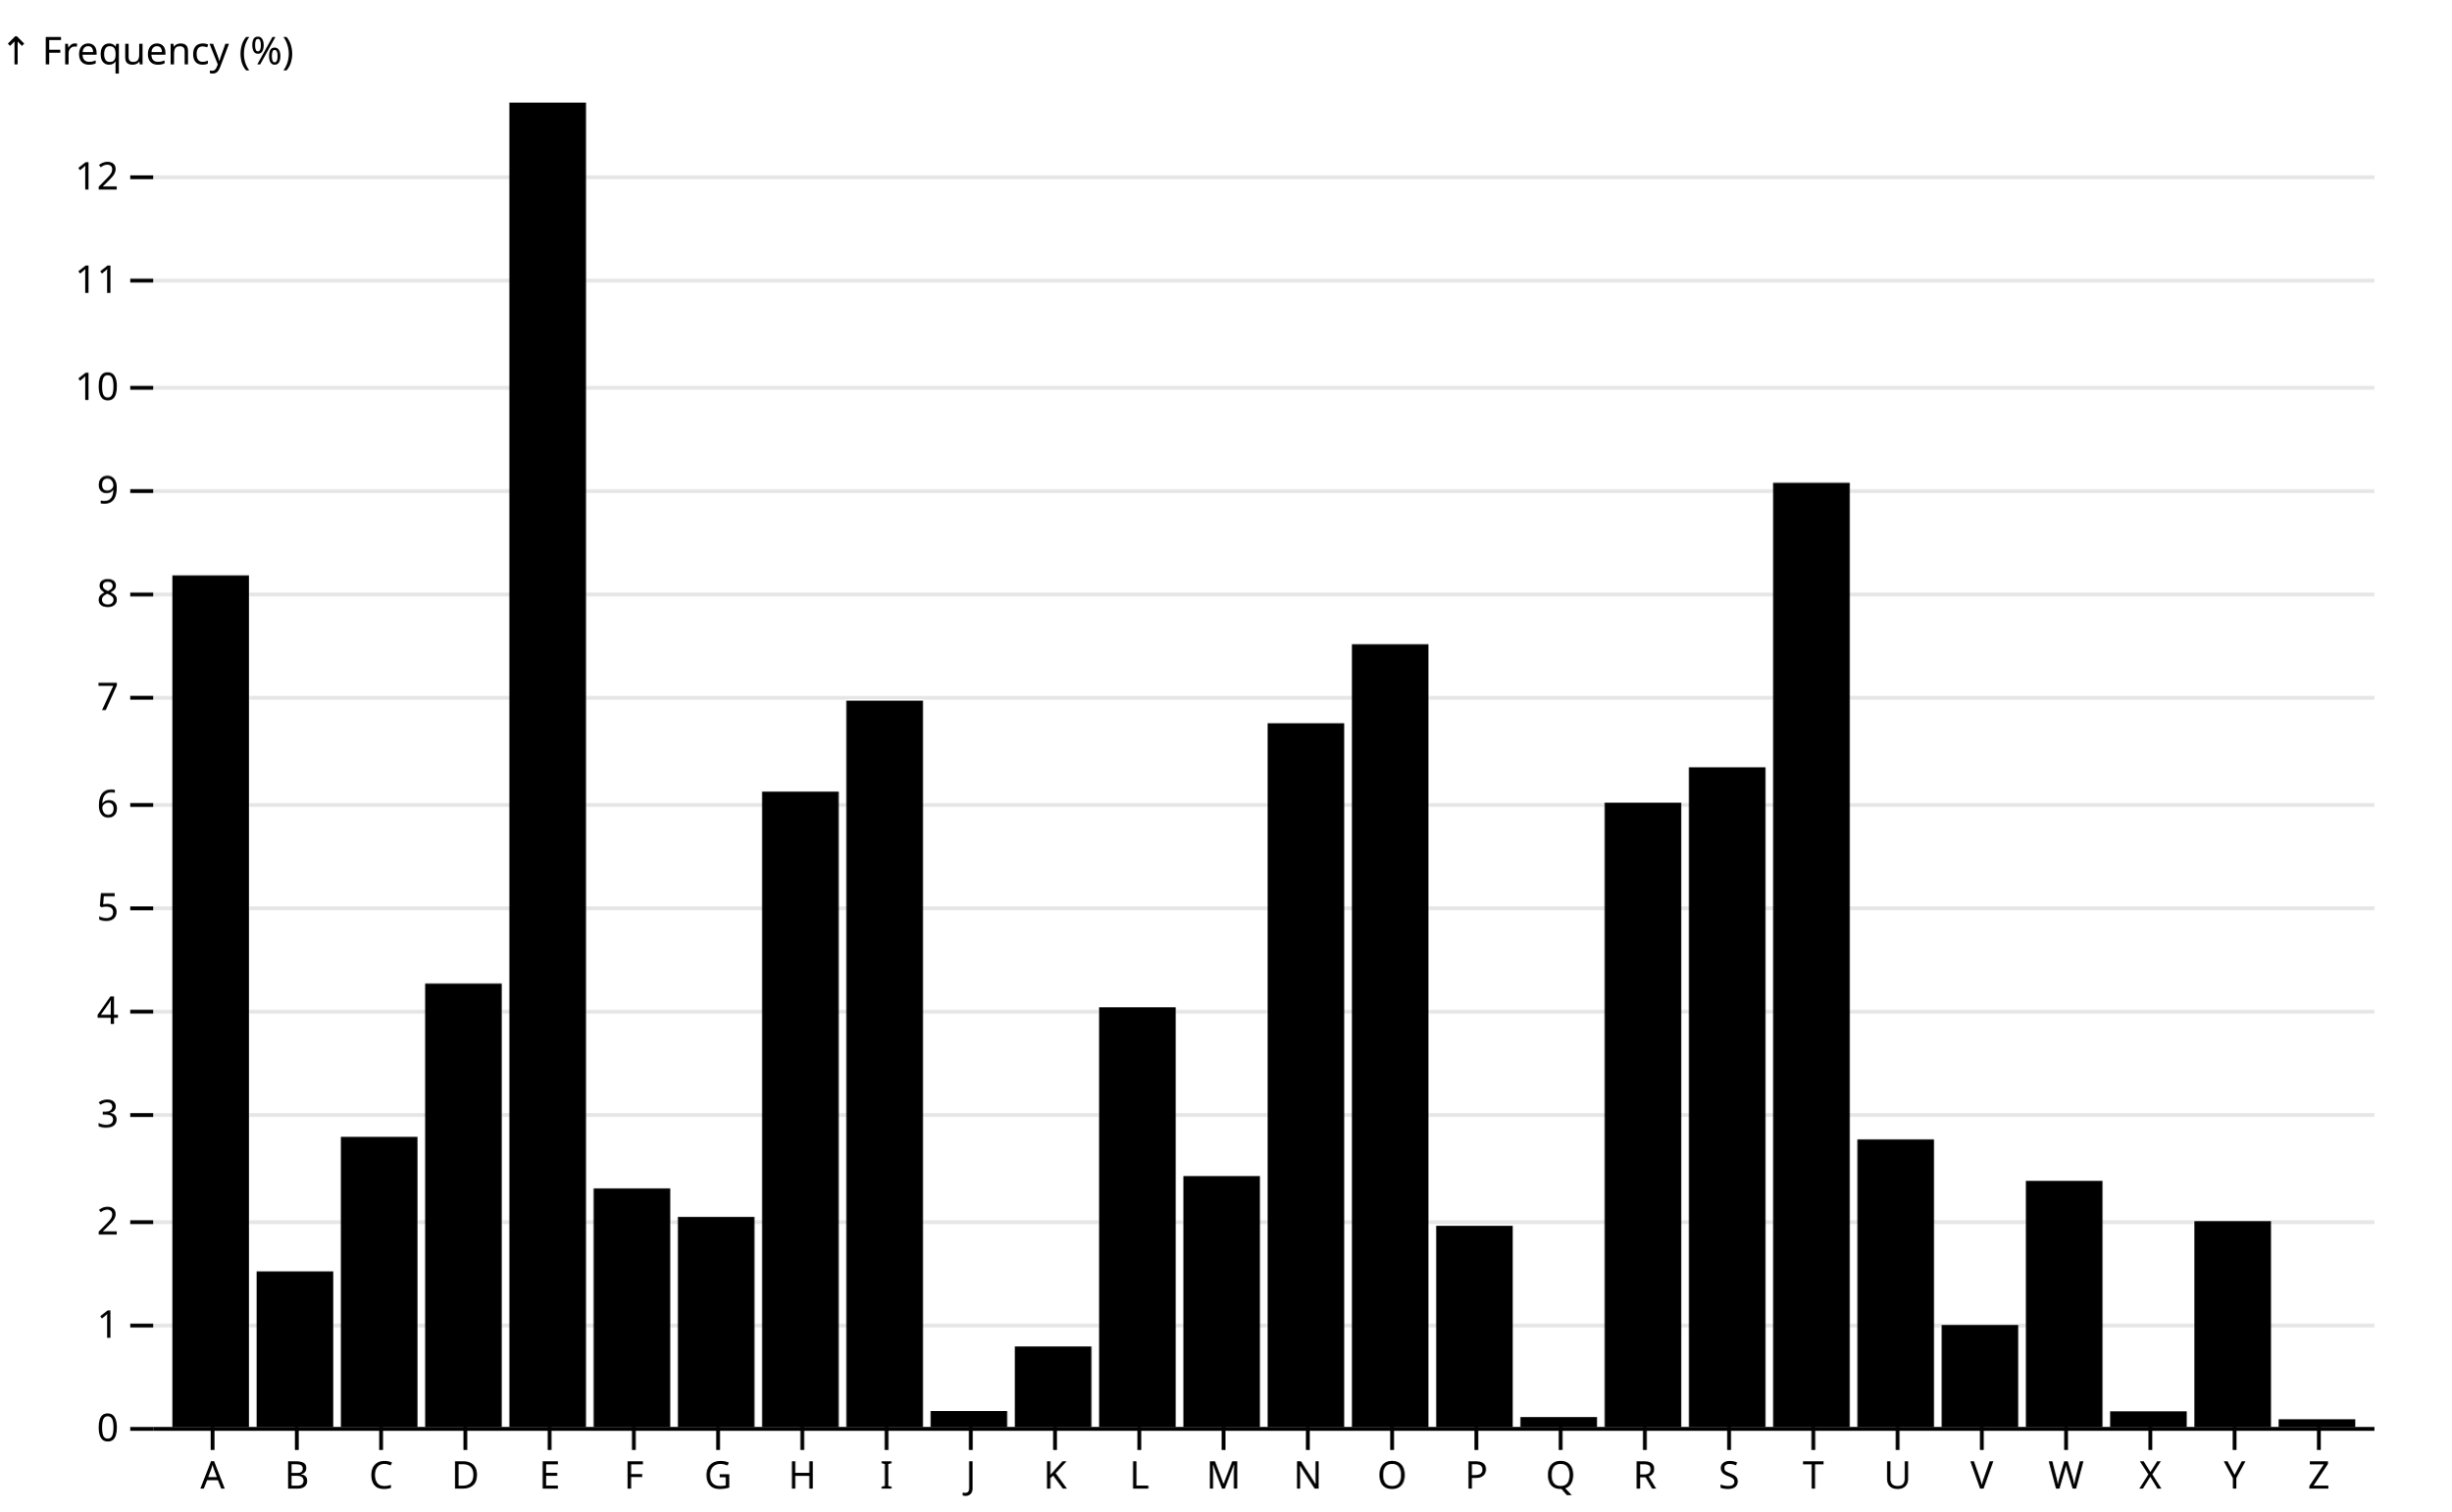
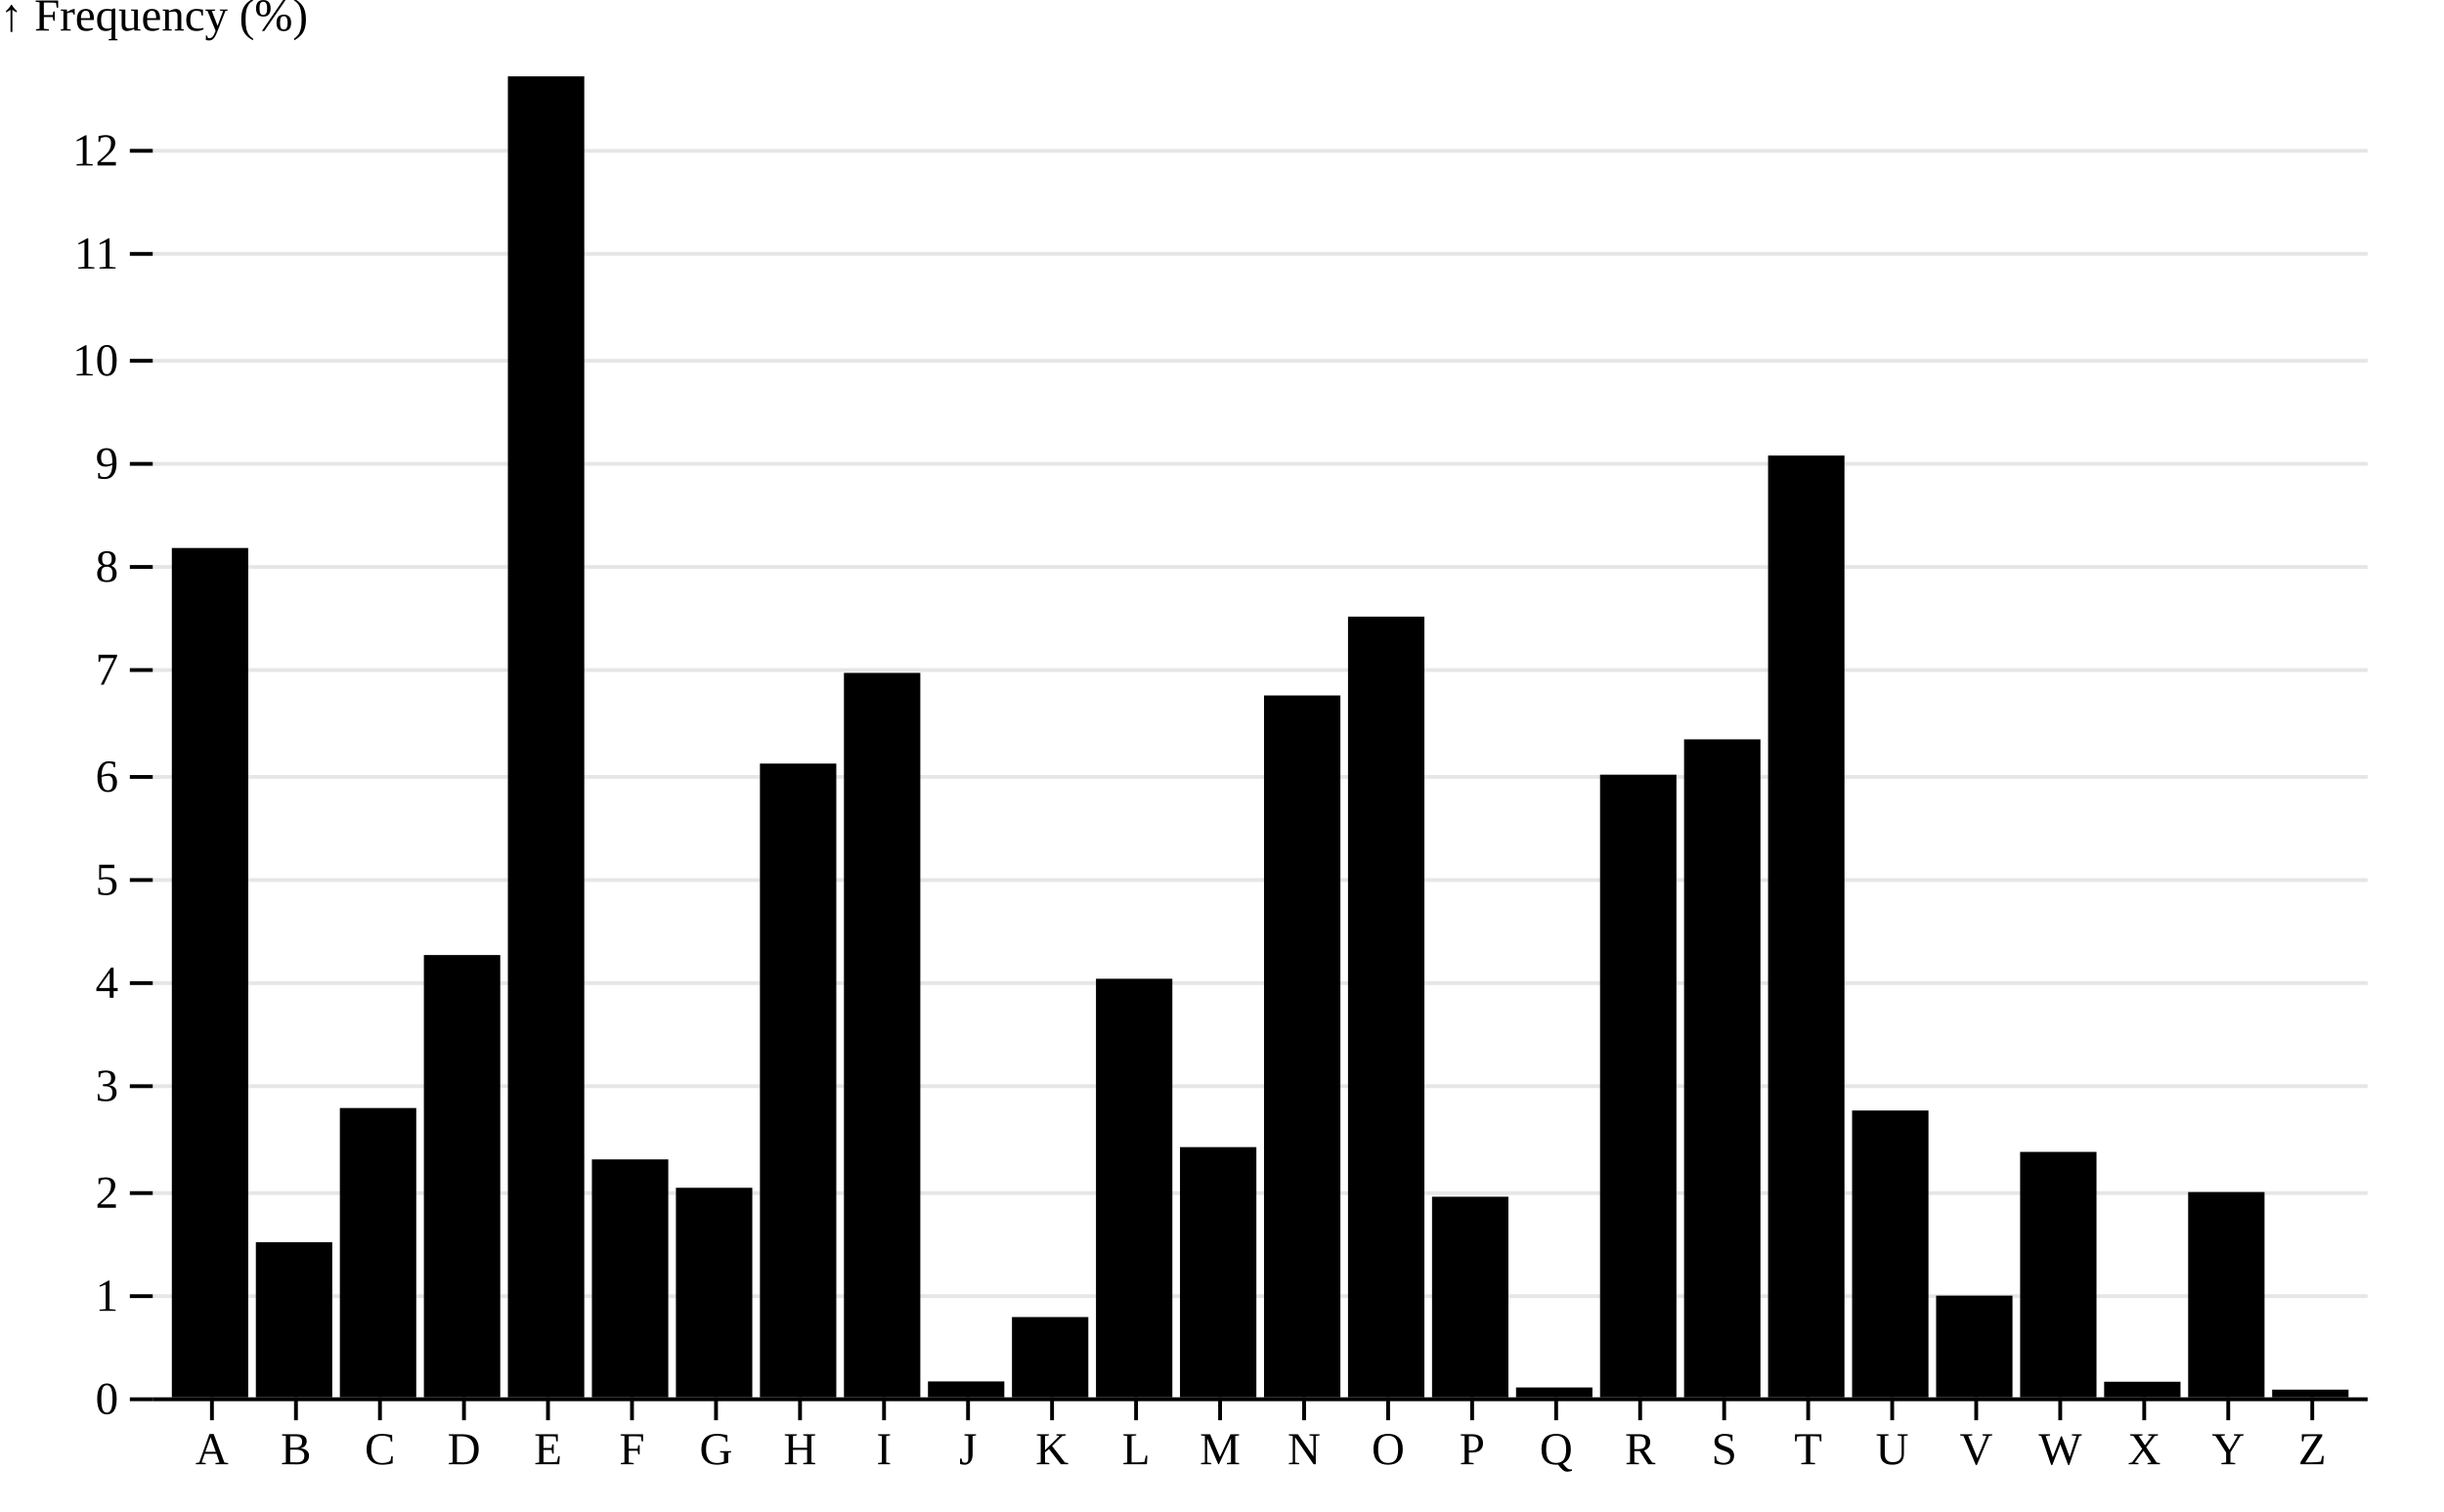
- <svg xmlns="http://www.w3.org/2000/svg" class="plot" fill="currentColor" text-anchor="middle" width="640" height="396" style="display: block; font-size: 10px; font-family: sans-serif; background: white; height: auto; max-width: 100%;">
-   <style>
-     .plot text {
-       white-space: pre;
-     }
-   </style>
+ <svg xmlns="http://www.w3.org/2000/svg" class="plot" fill="currentColor" text-anchor="middle" width="640" height="396" viewBox="0 0 640 396">
  <g transform="translate(40,0)" fill="none" text-anchor="end">
    <g class="tick" opacity="1" transform="translate(0,366.5)">
      <line stroke="currentColor" x2="-6" />
      <line stroke="currentColor" x2="580" stroke-opacity="0.1" />
      <text fill="currentColor" x="-9" dy="0.32em">0</text>
    </g>
    <g class="tick" opacity="1" transform="translate(0,339.5)">
      <line stroke="currentColor" x2="-6" />
      <line stroke="currentColor" x2="580" stroke-opacity="0.1" />
      <text fill="currentColor" x="-9" dy="0.32em">1</text>
    </g>
    <g class="tick" opacity="1" transform="translate(0,312.5)">
      <line stroke="currentColor" x2="-6" />
      <line stroke="currentColor" x2="580" stroke-opacity="0.1" />
      <text fill="currentColor" x="-9" dy="0.32em">2</text>
    </g>
    <g class="tick" opacity="1" transform="translate(0,284.5)">
      <line stroke="currentColor" x2="-6" />
      <line stroke="currentColor" x2="580" stroke-opacity="0.1" />
      <text fill="currentColor" x="-9" dy="0.32em">3</text>
    </g>
    <g class="tick" opacity="1" transform="translate(0,257.5)">
      <line stroke="currentColor" x2="-6" />
      <line stroke="currentColor" x2="580" stroke-opacity="0.1" />
      <text fill="currentColor" x="-9" dy="0.32em">4</text>
    </g>
    <g class="tick" opacity="1" transform="translate(0,230.5)">
      <line stroke="currentColor" x2="-6" />
      <line stroke="currentColor" x2="580" stroke-opacity="0.1" />
      <text fill="currentColor" x="-9" dy="0.32em">5</text>
    </g>
    <g class="tick" opacity="1" transform="translate(0,203.5)">
      <line stroke="currentColor" x2="-6" />
      <line stroke="currentColor" x2="580" stroke-opacity="0.1" />
      <text fill="currentColor" x="-9" dy="0.32em">6</text>
    </g>
    <g class="tick" opacity="1" transform="translate(0,175.5)">
      <line stroke="currentColor" x2="-6" />
      <line stroke="currentColor" x2="580" stroke-opacity="0.1" />
      <text fill="currentColor" x="-9" dy="0.32em">7</text>
    </g>
    <g class="tick" opacity="1" transform="translate(0,148.5)">
      <line stroke="currentColor" x2="-6" />
      <line stroke="currentColor" x2="580" stroke-opacity="0.1" />
      <text fill="currentColor" x="-9" dy="0.32em">8</text>
    </g>
    <g class="tick" opacity="1" transform="translate(0,121.5)">
      <line stroke="currentColor" x2="-6" />
      <line stroke="currentColor" x2="580" stroke-opacity="0.1" />
      <text fill="currentColor" x="-9" dy="0.32em">9</text>
    </g>
    <g class="tick" opacity="1" transform="translate(0,94.5)">
      <line stroke="currentColor" x2="-6" />
      <line stroke="currentColor" x2="580" stroke-opacity="0.1" />
      <text fill="currentColor" x="-9" dy="0.32em">10</text>
    </g>
    <g class="tick" opacity="1" transform="translate(0,66.5)">
      <line stroke="currentColor" x2="-6" />
      <line stroke="currentColor" x2="580" stroke-opacity="0.1" />
      <text fill="currentColor" x="-9" dy="0.32em">11</text>
    </g>
    <g class="tick" opacity="1" transform="translate(0,39.5)">
      <line stroke="currentColor" x2="-6" />
      <line stroke="currentColor" x2="580" stroke-opacity="0.1" />
      <text fill="currentColor" x="-9" dy="0.32em">12</text>
    </g>
    <text fill="currentColor" transform="translate(-40,20)" dy="-1em" text-anchor="start">↑ Frequency (%)</text>
  </g>
  <g transform="translate(0,366)" fill="none" text-anchor="middle">
    <g class="tick" opacity="1" transform="translate(55.5,0)">
      <line stroke="currentColor" y2="6" />
      <text fill="currentColor" y="9" dy="0.71em">A</text>
    </g>
    <g class="tick" opacity="1" transform="translate(77.5,0)">
      <line stroke="currentColor" y2="6" />
      <text fill="currentColor" y="9" dy="0.71em">B</text>
    </g>
    <g class="tick" opacity="1" transform="translate(99.5,0)">
      <line stroke="currentColor" y2="6" />
      <text fill="currentColor" y="9" dy="0.71em">C</text>
    </g>
    <g class="tick" opacity="1" transform="translate(121.5,0)">
      <line stroke="currentColor" y2="6" />
      <text fill="currentColor" y="9" dy="0.71em">D</text>
    </g>
    <g class="tick" opacity="1" transform="translate(143.5,0)">
      <line stroke="currentColor" y2="6" />
      <text fill="currentColor" y="9" dy="0.71em">E</text>
    </g>
    <g class="tick" opacity="1" transform="translate(165.5,0)">
      <line stroke="currentColor" y2="6" />
      <text fill="currentColor" y="9" dy="0.71em">F</text>
    </g>
    <g class="tick" opacity="1" transform="translate(187.5,0)">
      <line stroke="currentColor" y2="6" />
      <text fill="currentColor" y="9" dy="0.71em">G</text>
    </g>
    <g class="tick" opacity="1" transform="translate(209.5,0)">
      <line stroke="currentColor" y2="6" />
      <text fill="currentColor" y="9" dy="0.71em">H</text>
    </g>
    <g class="tick" opacity="1" transform="translate(231.5,0)">
      <line stroke="currentColor" y2="6" />
      <text fill="currentColor" y="9" dy="0.71em">I</text>
    </g>
    <g class="tick" opacity="1" transform="translate(253.5,0)">
      <line stroke="currentColor" y2="6" />
      <text fill="currentColor" y="9" dy="0.71em">J</text>
    </g>
    <g class="tick" opacity="1" transform="translate(275.5,0)">
      <line stroke="currentColor" y2="6" />
      <text fill="currentColor" y="9" dy="0.71em">K</text>
    </g>
    <g class="tick" opacity="1" transform="translate(297.5,0)">
      <line stroke="currentColor" y2="6" />
      <text fill="currentColor" y="9" dy="0.71em">L</text>
    </g>
    <g class="tick" opacity="1" transform="translate(319.5,0)">
      <line stroke="currentColor" y2="6" />
      <text fill="currentColor" y="9" dy="0.71em">M</text>
    </g>
    <g class="tick" opacity="1" transform="translate(341.5,0)">
      <line stroke="currentColor" y2="6" />
      <text fill="currentColor" y="9" dy="0.71em">N</text>
    </g>
    <g class="tick" opacity="1" transform="translate(363.5,0)">
      <line stroke="currentColor" y2="6" />
      <text fill="currentColor" y="9" dy="0.71em">O</text>
    </g>
    <g class="tick" opacity="1" transform="translate(385.5,0)">
      <line stroke="currentColor" y2="6" />
      <text fill="currentColor" y="9" dy="0.71em">P</text>
    </g>
    <g class="tick" opacity="1" transform="translate(407.5,0)">
      <line stroke="currentColor" y2="6" />
      <text fill="currentColor" y="9" dy="0.71em">Q</text>
    </g>
    <g class="tick" opacity="1" transform="translate(429.5,0)">
      <line stroke="currentColor" y2="6" />
      <text fill="currentColor" y="9" dy="0.71em">R</text>
    </g>
    <g class="tick" opacity="1" transform="translate(451.5,0)">
      <line stroke="currentColor" y2="6" />
      <text fill="currentColor" y="9" dy="0.71em">S</text>
    </g>
    <g class="tick" opacity="1" transform="translate(473.5,0)">
      <line stroke="currentColor" y2="6" />
      <text fill="currentColor" y="9" dy="0.71em">T</text>
    </g>
    <g class="tick" opacity="1" transform="translate(495.5,0)">
      <line stroke="currentColor" y2="6" />
      <text fill="currentColor" y="9" dy="0.71em">U</text>
    </g>
    <g class="tick" opacity="1" transform="translate(517.5,0)">
      <line stroke="currentColor" y2="6" />
      <text fill="currentColor" y="9" dy="0.71em">V</text>
    </g>
    <g class="tick" opacity="1" transform="translate(539.5,0)">
      <line stroke="currentColor" y2="6" />
      <text fill="currentColor" y="9" dy="0.71em">W</text>
    </g>
    <g class="tick" opacity="1" transform="translate(561.5,0)">
      <line stroke="currentColor" y2="6" />
      <text fill="currentColor" y="9" dy="0.71em">X</text>
    </g>
    <g class="tick" opacity="1" transform="translate(583.5,0)">
      <line stroke="currentColor" y2="6" />
      <text fill="currentColor" y="9" dy="0.71em">Y</text>
    </g>
    <g class="tick" opacity="1" transform="translate(605.5,0)">
      <line stroke="currentColor" y2="6" />
      <text fill="currentColor" y="9" dy="0.71em">Z</text>
    </g>
  </g>
  <g transform="translate(0,0)">
    <rect x="133" width="20" y="20" height="346" />
    <rect x="463" width="20" y="119.316" height="246.684" />
    <rect x="45" width="20" y="143.533" height="222.467" />
    <rect x="353" width="20" y="161.511" height="204.489" />
    <rect x="221" width="20" y="176.248" height="189.752" />
    <rect x="331" width="20" y="182.159" height="183.841" />
    <rect x="441" width="20" y="193.654" height="172.346" />
    <rect x="199" width="20" y="200.001" height="165.999" />
    <rect x="419" width="20" y="202.915" height="163.085" />
    <rect x="111" width="20" y="250.149" height="115.851" />
    <rect x="287" width="20" y="256.36" height="109.64" />
    <rect x="89" width="20" y="290.219" height="75.781" />
    <rect x="485" width="20" y="290.873" height="75.127" />
    <rect x="309" width="20" y="300.461" height="65.539" />
    <rect x="529" width="20" y="301.714" height="64.286" />
    <rect x="155" width="20" y="303.675" height="62.325" />
    <rect x="177" width="20" y="311.112" height="54.888" />
    <rect x="573" width="20" y="312.229" height="53.771" />
    <rect x="375" width="20" y="313.454" height="52.546" />
    <rect x="67" width="20" y="325.358" height="40.642" />
    <rect x="507" width="20" y="339.359" height="26.641" />
    <rect x="265" width="20" y="344.971" height="21.029" />
    <rect x="243" width="20" y="361.832" height="4.168" />
    <rect x="551" width="20" y="361.914" height="4.086" />
    <rect x="397" width="20" y="363.412" height="2.588" />
    <rect x="595" width="20" y="363.984" height="2.016" />
  </g>
  <g stroke="currentColor" transform="translate(0,0.5)">
    <line x1="40" x2="620" y1="366" y2="366" />
  </g>
</svg>
